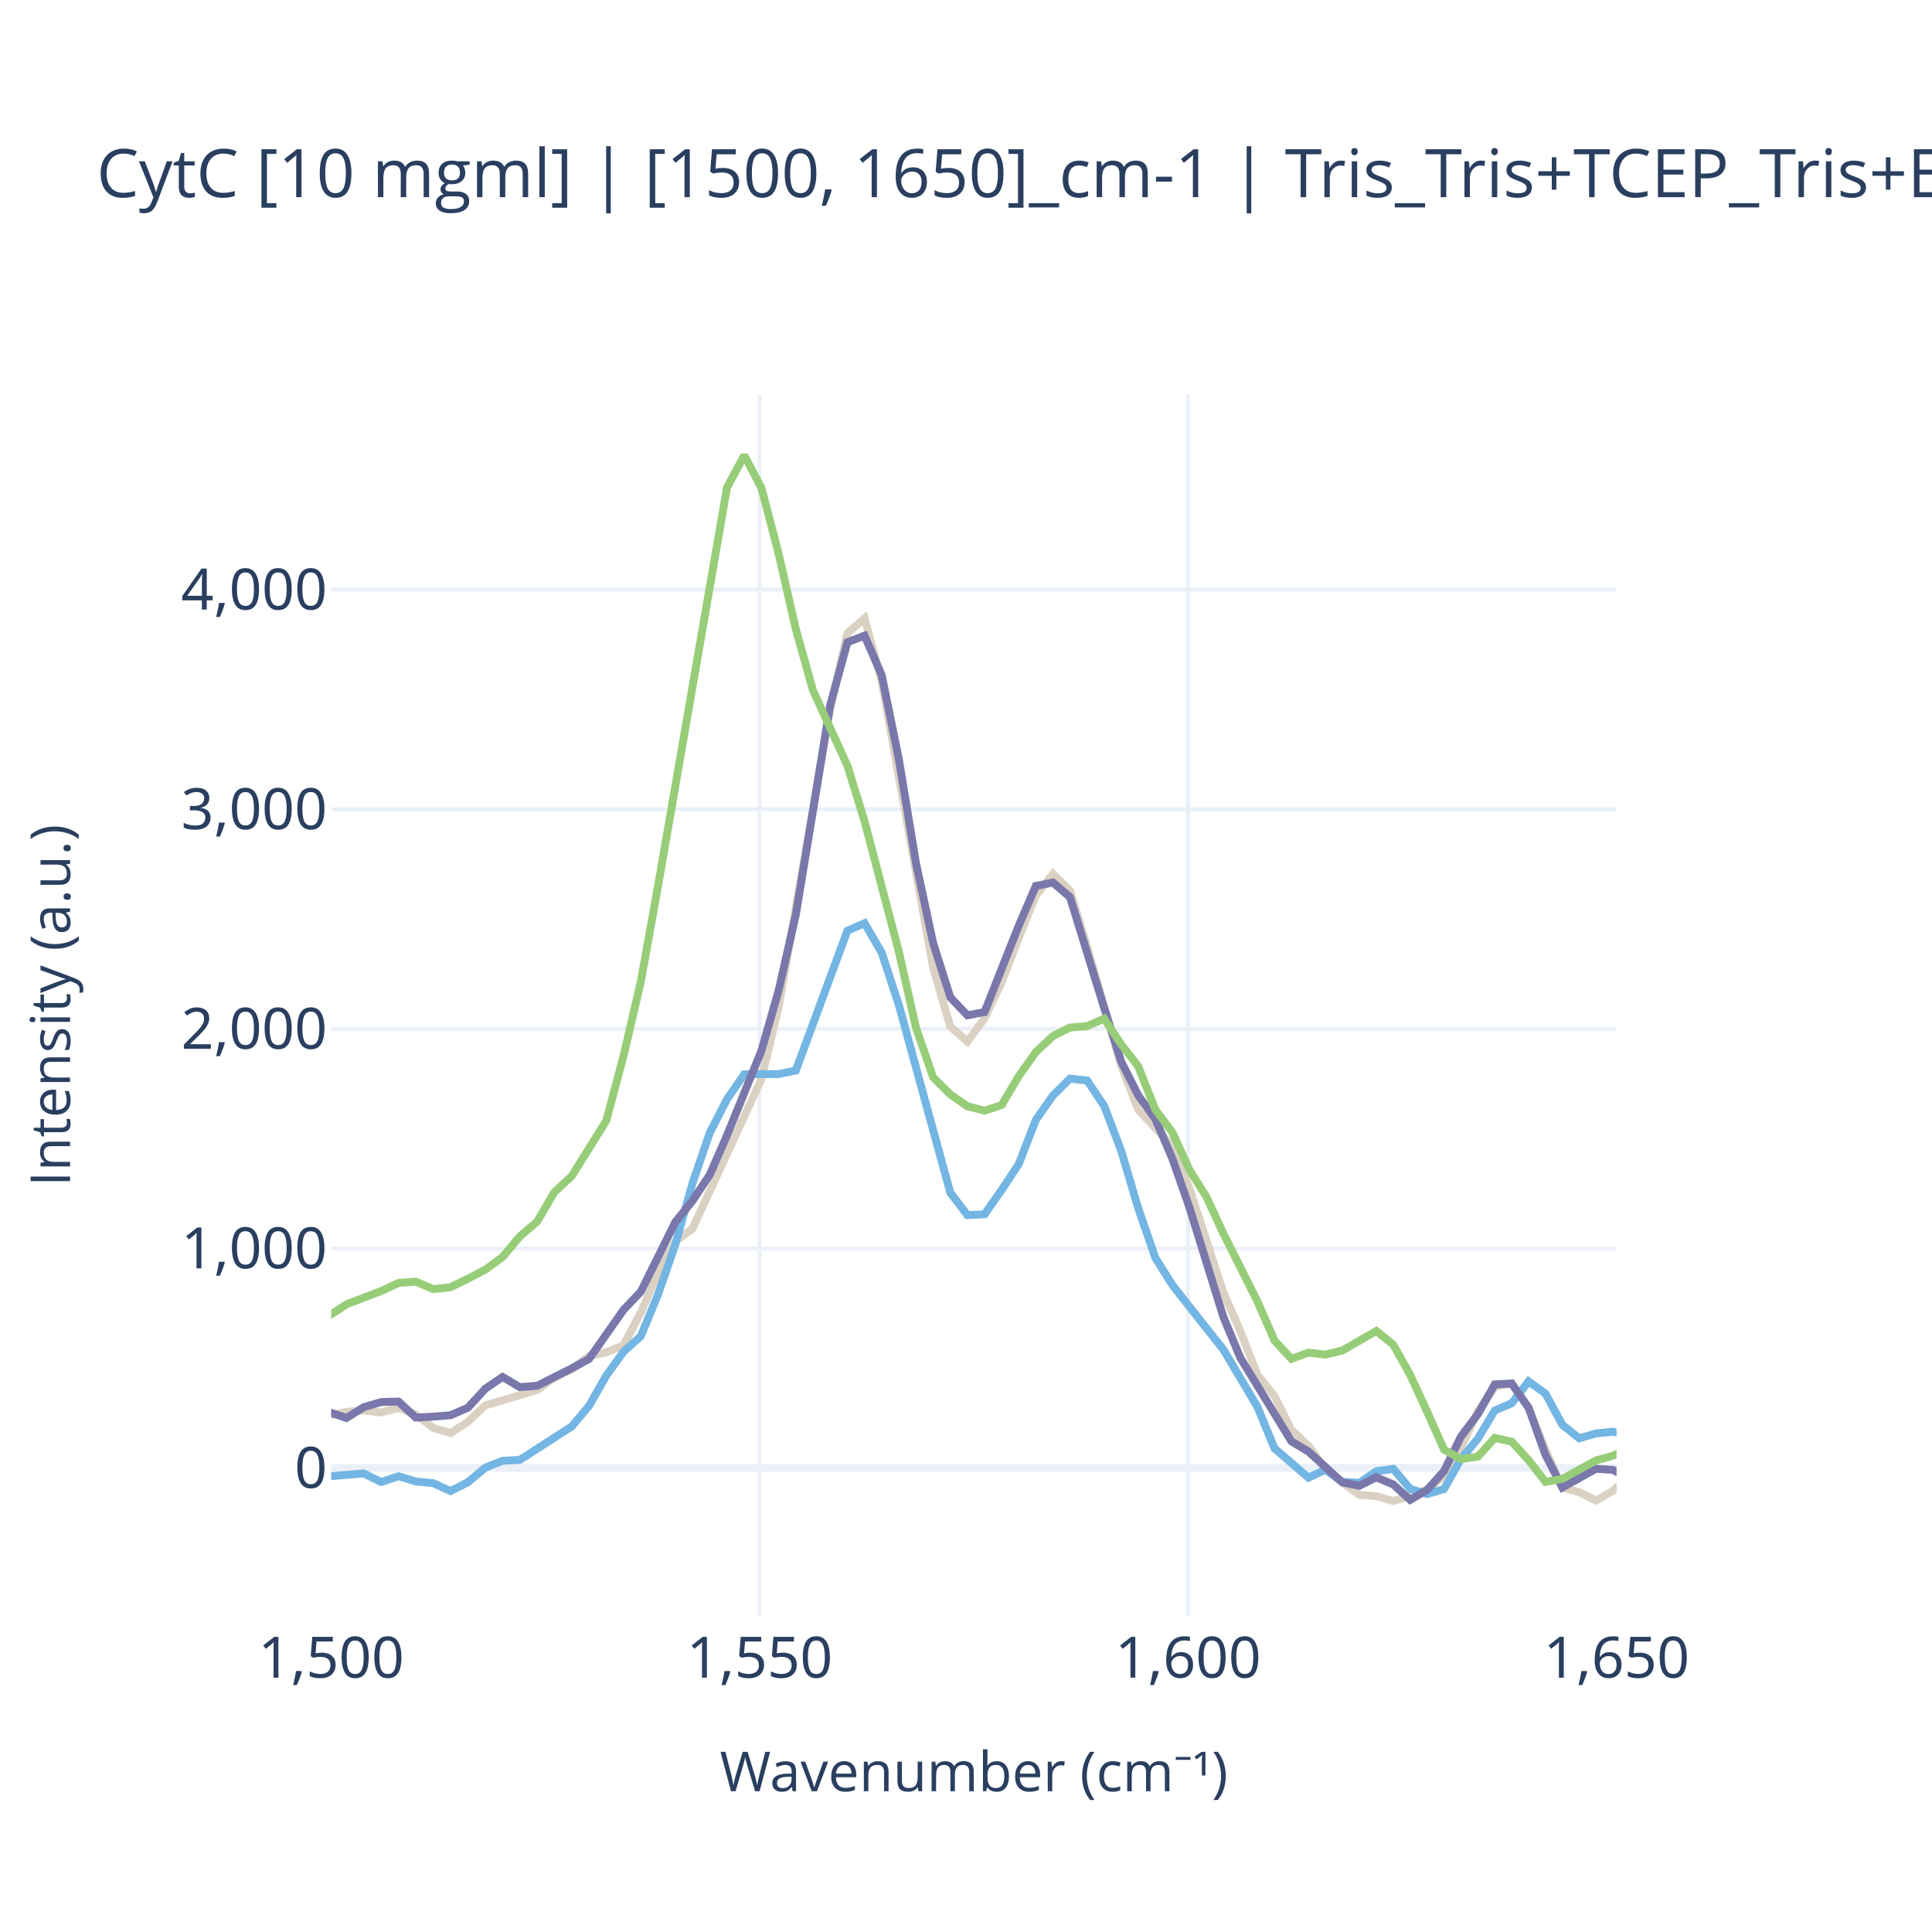
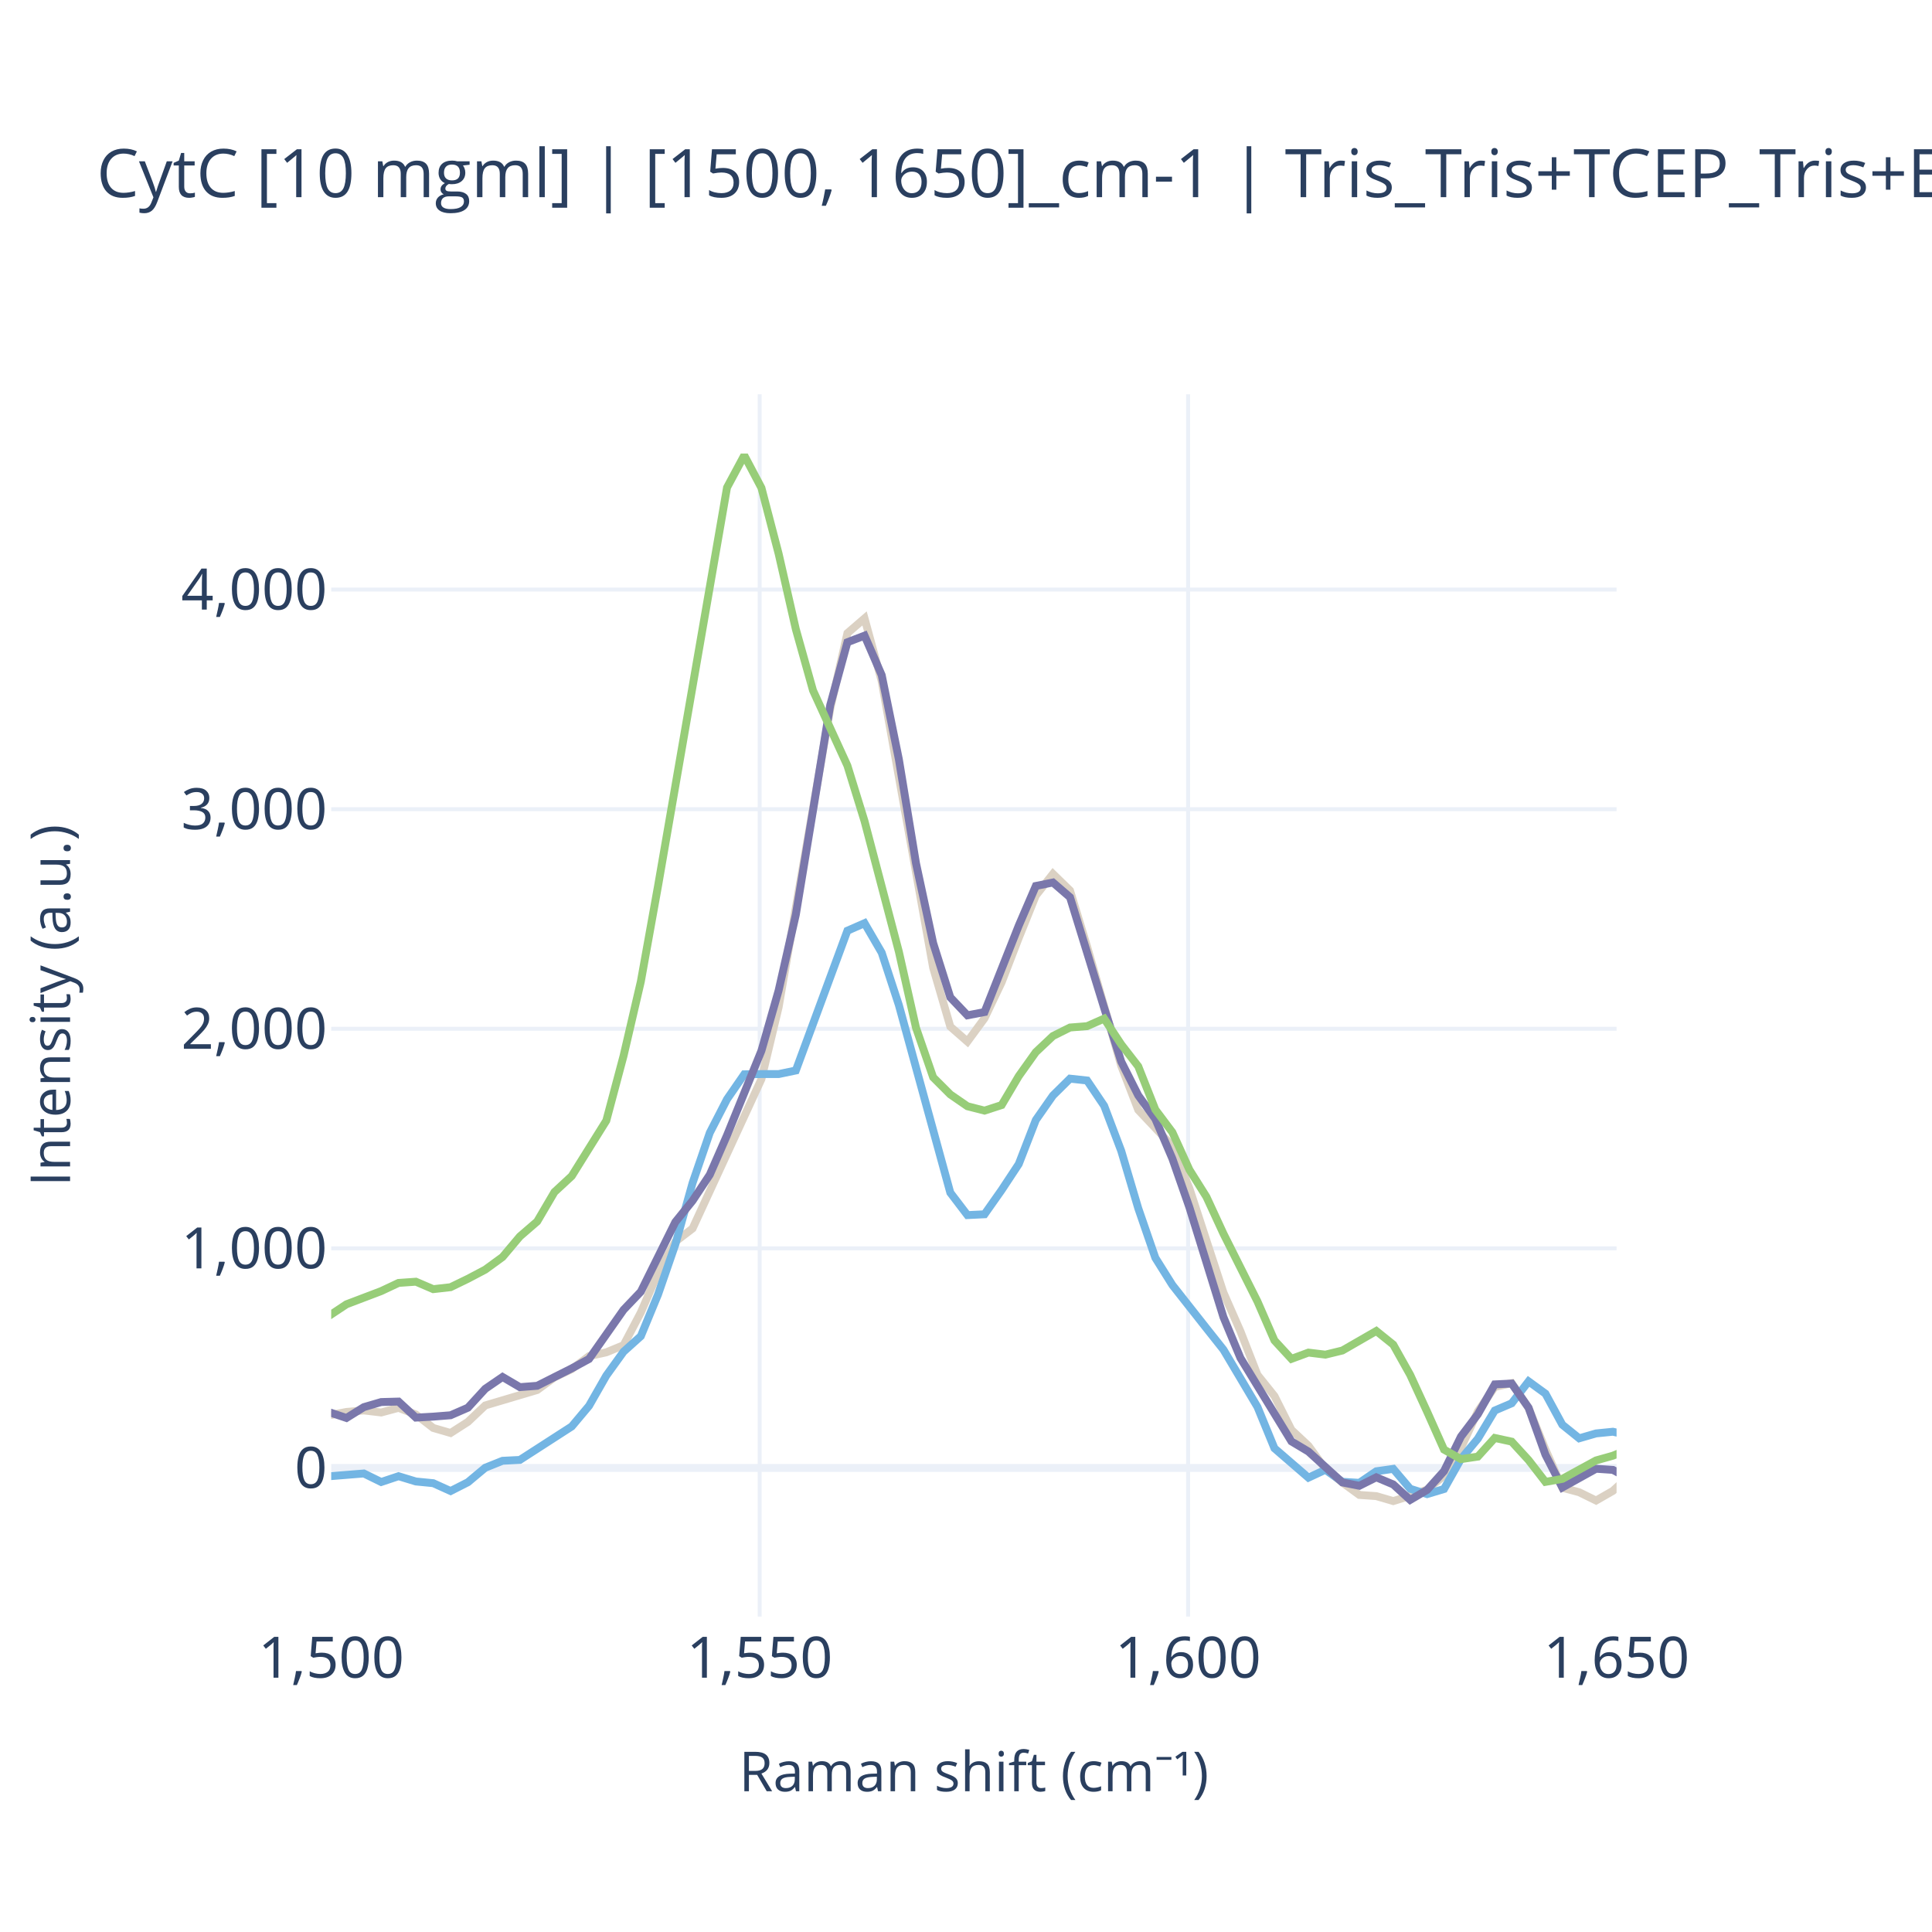
- <svg xmlns="http://www.w3.org/2000/svg" class="main-svg" width="490" height="490" style="" viewBox="0 0 490 490">
+ <svg xmlns="http://www.w3.org/2000/svg" class="main-svg" width="490" height="490" viewBox="0 0 490 490" style="">
  <rect x="0" y="0" width="490" height="490" style="fill: rgb(255, 255, 255); fill-opacity: 1;" />
-   <defs id="defs-d629a7">
+   <defs id="defs-5f2b02">
    <g class="clips">
-       <clipPath id="clipd629a7xyplot" class="plotclip">
+       <clipPath id="clip5f2b02xyplot" class="plotclip">
        <rect width="326" height="310" />
      </clipPath>
-       <clipPath class="axesclip" id="clipd629a7x">
+       <clipPath class="axesclip" id="clip5f2b02x">
        <rect x="84" y="0" width="326" height="490" />
      </clipPath>
-       <clipPath class="axesclip" id="clipd629a7y">
+       <clipPath class="axesclip" id="clip5f2b02y">
        <rect x="0" y="100" width="490" height="310" />
      </clipPath>
-       <clipPath class="axesclip" id="clipd629a7xy">
+       <clipPath class="axesclip" id="clip5f2b02xy">
        <rect x="84" y="100" width="326" height="310" />
      </clipPath>
    </g>
    <g class="gradients" />
    <g class="patterns" />
  </defs>
  <g class="bglayer" />
  <g class="layer-below">
    <g class="imagelayer" />
    <g class="shapelayer" />
  </g>
  <g class="cartesianlayer">
    <g class="subplot xy">
      <g class="layer-subplot">
        <g class="shapelayer" />
        <g class="imagelayer" />
      </g>
      <g class="minor-gridlayer">
        <g class="x" />
        <g class="y" />
      </g>
      <g class="gridlayer">
        <g class="x">
          <path class="xgrid crisp" transform="translate(192.67,0)" d="M0,100v310" style="stroke: rgb(235, 240, 248); stroke-opacity: 1; stroke-width: 1px;" />
          <path class="xgrid crisp" transform="translate(301.33,0)" d="M0,100v310" style="stroke: rgb(235, 240, 248); stroke-opacity: 1; stroke-width: 1px;" />
        </g>
        <g class="y">
          <path class="ygrid crisp" transform="translate(0,316.61)" d="M84,0h326" style="stroke: rgb(235, 240, 248); stroke-opacity: 1; stroke-width: 1px;" />
          <path class="ygrid crisp" transform="translate(0,260.92)" d="M84,0h326" style="stroke: rgb(235, 240, 248); stroke-opacity: 1; stroke-width: 1px;" />
          <path class="ygrid crisp" transform="translate(0,205.23)" d="M84,0h326" style="stroke: rgb(235, 240, 248); stroke-opacity: 1; stroke-width: 1px;" />
          <path class="ygrid crisp" transform="translate(0,149.53)" d="M84,0h326" style="stroke: rgb(235, 240, 248); stroke-opacity: 1; stroke-width: 1px;" />
        </g>
      </g>
      <g class="zerolinelayer">
        <path class="yzl zl crisp" transform="translate(0,372.3)" d="M84,0h326" style="stroke: rgb(235, 240, 248); stroke-opacity: 1; stroke-width: 2px;" />
      </g>
      <g class="layer-between">
        <g class="shapelayer" />
        <g class="imagelayer" />
      </g>
      <path class="xlines-below" />
      <path class="ylines-below" />
      <g class="overlines-below" />
      <g class="xaxislayer-below" />
      <g class="yaxislayer-below" />
      <g class="overaxes-below" />
      <g class="overplot">
-         <g class="xy" transform="translate(84,100)" clip-path="url(#clipd629a7xyplot)">
+         <g class="xy" transform="translate(84,100)" clip-path="url(#clip5f2b02xyplot)">
          <g class="scatterlayer mlayer">
-             <g class="trace scatter trace7030ca" style="stroke-miterlimit: 2; opacity: 1;">
+             <g class="trace scatter tracee87fe4" style="stroke-miterlimit: 2; opacity: 1;">
              <g class="fills" />
              <g class="errorbars" />
              <g class="lines">
                <path class="js-line" d="M-2498.85,286.42L-2430.56,229.83L-2425.31,233L-2420.07,240.01L-2325.97,268.62L-2320.76,275.01L-2263.5,266.18L-2258.3,260.92L-2154.69,277.99L-2149.52,270.2L-2036.28,259.21L-2031.15,257.63L-1650.83,217.75L-1645.82,211.47L-1560.89,279.14L-1555.91,272.18L-1496.26,262.26L-1491.3,257.66L-1392.44,250.83L-1387.51,253.83L-1245.4,237.5L-1240.52,228.57L-1206.44,234.91L-1201.58,238.53L-1162.74,241.45L-1157.89,235.16L-1138.52,222.75L-1128.85,235.4L-1124.01,241.99L-1080.57,237.37L-1075.75,234.68L-1032.47,252.32L-1027.67,250.48L-922.48,279.05L-917.71,275.22L-799.23,246.87L-794.52,255.66L-770.96,274.13L-766.25,270.2L-761.55,264.18L-719.28,255.26L-714.6,254.17L-649.16,254.71L-644.5,247.71L-588.7,239.22L-584.06,230.48L-547.02,235.17L-542.4,237.74L-505.48,252.93L-500.87,252.32L-427.4,268.72L-422.83,267.48L-381.72,263.55L-377.16,264.32L-354.39,268.27L-349.84,266.39L-336.21,270.23L-331.66,267.75L-318.05,270.37L-313.52,271.12L-299.92,265.91L-295.4,261L-277.31,253.5L-272.79,258.3L-254.73,275.69L-250.22,278.14L-241.21,283.78L-236.71,276.33L-227.7,273.63L-223.2,275.1L-209.72,267.42L-205.23,268.94L-196.25,268.35L-191.76,272.82L-160.41,270.27L-155.94,270.63L-142.53,268.34L-138.07,264.32L-120.22,236.95L-115.77,234.57L-97.96,235.98L-93.51,241.92L-80.18,250.7L-75.74,257.47L-66.87,269.25L-62.43,272.45L-58,273.47L-53.57,271.93L-49.14,272.37L-44.71,274.99L-40.29,277.52L-35.86,274.72L-31.44,271.63L-27.02,270.64L-18.19,269.17L-13.77,267.43L-0.54,258.96L3.87,258.1L8.28,257.72L12.68,258.24L17.08,257.06L21.48,258.75L25.88,262.16L30.28,263.44L34.67,260.62L39.07,256.45L52.24,252.54L56.62,249.33L61.01,247.24L65.39,243.94L69.77,242.98L74.15,241.17L78.53,232.87L82.9,222.79L87.28,214.92L91.65,211.57L109.12,173.67L113.48,155.44L126.56,79.79L130.92,60.59L135.27,56.84L139.62,72.79L152.67,145.45L157.02,160.37L161.36,164.17L165.7,158.26L170.04,149.13L174.38,137.88L178.71,127.13L183.05,121.64L187.38,125.86L191.71,140.07L200.37,170.33L204.69,181.51L213.34,190.68L217.66,201.4L226.29,227.83L230.61,237.66L234.92,248.69L239.23,254.07L243.54,262.65L247.85,266.68L252.15,272.57L256.46,276L260.76,279.15L265.06,279.45L269.36,280.71L273.65,279.37L277.95,277.79L282.24,274.28L286.53,267.24L290.82,257.96L295.11,251.76L299.4,250.8L303.68,257.09L307.96,267.66L312.24,277.32L316.52,278.47L320.8,280.57L325.07,278.12L333.62,270.29L337.89,268.84L342.16,268.59L346.42,266.93L350.69,269.26L354.95,265.36L359.21,263.42L363.47,264.11L367.73,266.12L371.98,265.9L380.49,263.4L384.74,262.67L393.23,255.67L397.48,253.27L410.2,250.9L414.44,250.57L422.91,248.78L427.14,249.57L444.05,246.65L448.27,248.1L469.36,241.66L473.57,241.91L486.2,235.21L490.4,235.5L498.81,239.75L503.01,236.02L532.35,232.63L536.54,234.33L544.91,239.28L549.08,239.69L557.44,237.55L561.61,240.21L574.13,245.4L578.29,246.27L594.95,252.53L599.1,253.24L644.73,273.29L648.86,278.01" style="vector-effect: none; fill: none; stroke: rgb(219, 209, 195); stroke-opacity: 1; stroke-width: 2px; opacity: 1;" />
              </g>
              <g class="points" />
              <g class="text" />
            </g>
-             <g class="trace scatter trace559944" style="stroke-miterlimit: 2; opacity: 1;">
+             <g class="trace scatter trace0ca6f1" style="stroke-miterlimit: 2; opacity: 1;">
              <g class="fills" />
              <g class="errorbars" />
              <g class="lines">
                <path class="js-line" d="M-2498.85,280.83L-2372.96,240.32L-2367.74,242.21L-2196.06,271.99L-2190.89,270.55L-2067.09,268.04L-2061.95,266.88L-1883.04,249.63L-1877.96,249.91L-1650.83,236.26L-1645.82,235.06L-1560.89,275.64L-1555.91,274.59L-1431.9,256.32L-1426.96,257.51L-1372.75,262.77L-1367.83,263.11L-1299.14,256.66L-1294.24,260.51L-1240.52,243.75L-1235.65,239.38L-1095.04,257.89L-1090.21,259.72L-1051.69,250.95L-1046.88,252.37L-974.97,266.38L-970.19,265.51L-893.93,273.13L-889.18,267.87L-832.3,259.48L-827.57,259.8L-799.23,256.77L-794.52,259.34L-770.96,276.88L-766.25,273.6L-761.55,272.67L-691.19,271.44L-686.51,276.74L-635.18,264.22L-630.52,261.94L-607.27,260.79L-602.63,254.2L-565.53,247.64L-560.9,249.61L-505.48,258.01L-500.87,258.96L-464.08,269.14L-459.49,266.99L-431.98,266.52L-427.4,262.95L-395.4,244.74L-390.84,245.37L-340.75,252.54L-336.21,259.91L-308.98,255.61L-304.45,250.83L-281.83,238.66L-277.31,241.04L-254.73,267.63L-250.22,265.8L-232.2,262.79L-227.7,263.82L-218.71,260.51L-214.21,262.89L-205.23,264.05L-200.74,263.01L-160.41,270.38L-155.94,269.78L-147,267.2L-142.53,262.87L-124.68,241.11L-120.22,237.29L-106.86,227L-102.41,232.75L-93.51,236.15L-89.07,239.52L-80.18,246.42L-75.74,253.45L-66.87,264.85L-62.43,266.33L-49.14,275.07L-44.71,274.3L-35.86,274.3L-31.44,274.73L-27.02,271.86L-22.6,273.26L-18.19,276.96L-13.77,276.06L-4.95,274.55L-0.54,274.42L8.28,273.71L12.68,275.87L17.08,274.4L21.48,275.74L25.88,276.17L30.28,278.16L34.67,275.93L39.07,272.25L43.46,270.49L47.85,270.27L61.01,261.78L65.39,256.56L69.77,248.89L74.15,242.82L78.53,238.88L82.9,228.3L87.28,215.61L91.65,200.03L96.02,187.29L100.39,178.79L104.76,172.47L109.12,172.41L113.48,172.41L117.84,171.5L130.92,136.05L135.27,134.14L139.62,141.62L143.97,154.9L157.02,202.49L161.36,208.18L165.7,207.97L170.04,201.81L174.38,195.23L178.71,184.06L183.05,177.85L187.38,173.57L191.71,174.04L196.04,180.46L200.37,191.9L204.69,206.46L209.02,219.01L213.34,225.91L221.98,236.87L226.29,242.3L234.92,256.83L239.23,267.32L247.85,274.77L252.15,272.77L256.46,275.82L260.76,276.08L265.06,273.15L269.36,272.54L273.65,277.59L277.95,278.94L282.24,277.65L286.53,270.03L290.82,264.88L295.11,257.74L299.4,255.91L303.68,250.35L307.96,253.46L312.24,261.34L316.52,264.79L320.8,263.55L325.07,263.12L329.35,264.09L337.89,260.76L342.16,260.89L350.69,262.68L354.95,261.98L363.47,261.54L367.73,264.35L384.74,259.52L388.99,260.41L397.48,262.6L401.72,260.85L405.96,261.65L410.2,258.59L427.14,266.46L431.37,265.01L444.05,267.53L448.27,264.58L456.71,266.91L460.93,269.13L465.15,271.34L469.36,267.76L494.61,264.15L498.81,265.99L507.21,264.1L511.4,262.58L523.98,265L528.17,261.38L540.72,259.93L544.91,258.8L557.44,261.88L561.61,259.76L615.72,262.89L619.87,263.31L648.86,267.74" style="vector-effect: none; fill: none; stroke: rgb(115, 181, 227); stroke-opacity: 1; stroke-width: 2px; opacity: 1;" />
              </g>
              <g class="points" />
              <g class="text" />
            </g>
-             <g class="trace scatter traceb6936c" style="stroke-miterlimit: 2; opacity: 1;">
+             <g class="trace scatter traced04664" style="stroke-miterlimit: 2; opacity: 1;">
              <g class="fills" />
              <g class="errorbars" />
              <g class="lines">
                <path class="js-line" d="M-2498.85,276.1L-2367.74,249.5L-2362.51,255.18L-1650.83,216.21L-1645.82,207.62L-1610.79,266.76L-1605.79,275.71L-1565.87,282.6L-1560.89,277.36L-1555.91,275.13L-1461.57,245.25L-1456.62,246.06L-1407.23,241.79L-1402.3,240.92L-1353.08,254L-1348.17,253.84L-1269.8,259.29L-1264.91,255.85L-1211.3,230.78L-1206.44,233.83L-1167.59,243.78L-1162.74,239L-1138.52,222.86L-1133.68,229.67L-1128.85,235.07L-1080.57,236.25L-1075.75,232.52L-1027.67,251.9L-1022.87,252.94L-932,284.14L-927.24,282.21L-884.43,266L-879.68,266.93L-813.39,243.09L-808.67,243.61L-742.75,261.2L-738.05,257.11L-686.51,262.89L-681.83,267.93L-649.16,257.92L-644.5,250.64L-625.87,252.92L-621.22,253.11L-607.27,256.31L-602.63,250.24L-597.98,248.45L-556.27,237.42L-551.64,239.19L-500.87,261.83L-496.27,259.62L-473.27,266.2L-468.67,269.7L-427.4,268.77L-422.83,267.97L-399.97,257.09L-395.4,257.2L-377.16,262.02L-372.6,262.28L-354.39,264.38L-349.84,260.73L-336.21,261.34L-331.66,263.09L-304.45,266.24L-299.92,258.41L-277.31,242.61L-272.79,248.76L-250.22,273.64L-245.72,275.83L-227.7,273.32L-223.2,266.39L-214.21,265.18L-209.72,268.12L-191.76,266.94L-187.28,269.04L-178.31,269.37L-173.83,270.62L-160.41,271.8L-155.94,268.44L-147,266.73L-142.53,268.52L-129.14,249.52L-124.68,241.29L-115.77,234.32L-111.31,235.35L-106.86,233.94L-102.41,236.97L-97.96,238.67L-93.51,244.74L-80.18,253.39L-75.74,258.38L-62.43,278.81L-58,279.95L-49.14,276L-44.71,271.53L-40.29,272.71L-35.86,271.64L-31.44,271.23L-27.02,268.06L-22.6,269.09L-18.19,267.83L-13.77,266.08L-9.36,262.91L-4.95,262.18L-0.54,258.15L3.87,259.63L8.28,256.88L12.68,255.59L17.08,255.47L21.48,259.54L25.88,259.29L30.28,258.94L34.67,257.03L39.07,252.23L43.46,249.23L47.85,251.81L52.24,251.47L61.01,247.05L65.39,244.67L74.15,232.2L78.53,227.6L87.28,209.94L91.65,204.53L96.02,197.93L100.39,187.93L109.12,166.48L113.48,151.19L117.84,131.99L122.2,105.54L126.56,78.85L130.92,62.89L135.27,61.21L139.62,71.23L143.97,92.56L148.32,118.94L152.67,139.18L157.02,152.95L161.36,157.51L165.7,156.68L174.38,134.75L178.71,124.7L183.05,123.82L187.38,127.56L196.04,155.63L200.37,169.26L204.69,177.82L209.02,183.79L213.34,193.86L217.66,206.22L226.29,234.05L230.61,244.42L243.54,265.57L247.85,268.15L256.46,275.98L260.76,276.83L265.06,274.68L269.36,276.49L273.65,280.41L277.95,277.88L282.24,273.1L286.53,264.35L290.82,258.68L295.11,251.11L299.4,250.9L303.68,257.03L307.96,268.95L312.24,277.26L320.8,272.51L325.07,272.8L329.35,275.11L333.62,269.02L337.89,264.42L342.16,264.04L346.42,266.99L350.69,267.48L371.98,264.9L376.24,261.13L393.23,250.52L397.48,251L405.96,247.85L410.2,247.76L414.44,253.24L418.67,252.38L456.71,241.36L460.93,242.31L473.57,237.63L477.78,238.8L498.81,233.5L503.01,232.76L511.4,233.15L515.6,236.21L532.35,237.28L536.54,236.76L648.86,275.44" style="vector-effect: none; fill: none; stroke: rgb(122, 119, 171); stroke-opacity: 1; stroke-width: 2px; opacity: 1;" />
              </g>
              <g class="points" />
              <g class="text" />
            </g>
-             <g class="trace scatter tracec0f501" style="stroke-miterlimit: 2; opacity: 1;">
+             <g class="trace scatter trace8e9e5d" style="stroke-miterlimit: 2; opacity: 1;">
              <g class="fills" />
              <g class="errorbars" />
              <g class="lines">
                <path class="js-line" d="M-2498.85,272.61L-2399.12,236.92L-2393.89,238.9L-2190.89,272.58L-2185.71,270.73L-1928.87,256.23L-1923.77,253.1L-1620.79,227.23L-1615.79,247.49L-1595.8,277.34L-1575.84,269.11L-1570.86,266.29L-1338.35,249.63L-1333.44,252.29L-1250.27,243.19L-1245.4,237.75L-1196.72,230.52L-1191.86,235.2L-1157.89,212.49L-1153.05,208.82L-1090.21,235.08L-1085.39,230.52L-1051.69,229.72L-1046.88,230.24L-932,274.31L-927.24,271.03L-841.76,237.19L-837.03,234.34L-780.38,241.42L-775.67,248.6L-752.14,245.44L-747.44,241.58L-677.16,251.71L-672.49,254.42L-653.82,249.82L-649.16,246L-621.22,243.13L-616.57,245.26L-602.63,223.69L-597.98,216.24L-579.43,196.48L-574.79,202.03L-570.16,206.59L-533.16,240.25L-528.54,244.12L-477.87,249.65L-473.27,252.47L-436.56,262.06L-431.98,258.2L-395.4,248.75L-390.84,252.74L-358.94,256.89L-354.39,254.06L-313.52,257.89L-308.98,255.36L-295.4,241.01L-290.87,242.92L-263.76,259.81L-259.24,262.38L-236.71,270.09L-232.2,273.96L-218.71,271.42L-214.21,271.66L-205.23,272.69L-200.74,269.87L-182.8,271.11L-178.31,270.52L-142.53,250.74L-138.07,247.06L-124.68,226.53L-120.22,218.4L-111.31,210.8L-106.86,213.06L-97.96,216.9L-93.51,220.51L-84.63,223.8L-80.18,229.62L-71.31,241.46L-66.87,247.54L-62.43,256.58L-58,259.65L-49.14,251.43L-44.71,251.64L-40.29,251.42L-35.86,249.43L-27.02,241.04L-22.6,238.19L-9.36,233.99L-4.95,234.34L-0.54,233.73L3.87,230.8L12.68,227.45L17.08,225.38L21.48,225.07L25.88,226.96L30.28,226.46L34.67,224.33L39.07,222.01L43.46,218.81L47.85,213.59L52.24,209.8L56.62,202.34L61.01,198.27L69.77,184.23L74.15,167.78L78.53,148.95L82.9,124.66L100.39,23.64L104.76,15.5L109.12,23.74L113.48,40.45L117.84,59.57L122.2,75.12L130.92,94.18L135.27,108.27L143.97,141.36L148.32,160.66L152.67,173.23L157.02,177.58L161.36,180.57L165.7,181.68L170.04,180.27L174.38,172.93L178.71,166.85L183.05,162.76L187.38,160.6L191.71,160.26L196.04,158.34L200.37,164.89L204.69,170.46L209.02,181.42L213.34,187.18L217.66,196.67L221.98,203.55L226.29,212.88L234.92,230.08L239.23,239.97L243.54,244.64L247.85,243.05L252.15,243.57L256.46,242.52L265.06,237.57L269.36,241.03L273.65,248.69L277.95,258.04L282.24,267.65L286.53,270.07L290.82,269.43L295.11,264.7L299.4,265.63L303.68,270.31L307.96,275.84L312.24,275.08L320.8,270.4L325.07,269.2L329.35,267.42L333.62,263.53L342.16,254.04L346.42,252.13L363.47,249.54L367.73,247.55L388.99,235.26L393.23,234.51L405.96,226.94L410.2,229.64L418.67,230.18L422.91,224.93L431.37,225.43L435.6,226.94L448.27,223.64L452.49,218.55L460.93,214.85L465.15,215.73L473.57,213.47L477.78,210.02L503.01,212L507.21,208.2L528.17,212.12L532.35,213.18L540.72,213.72L544.91,216.97L586.62,230.67L590.78,234.26L648.86,272.65" style="vector-effect: none; fill: none; stroke: rgb(151, 205, 120); stroke-opacity: 1; stroke-width: 2px; opacity: 1;" />
              </g>
              <g class="points" />
              <g class="text" />
            </g>
          </g>
        </g>
      </g>
      <g class="zerolinelayer-above" />
      <path class="xlines-above crisp" d="M0,0" style="fill: none;" />
      <path class="ylines-above crisp" d="M0,0" style="fill: none;" />
      <g class="overlines-above" />
      <g class="xaxislayer-above">
        <g class="xtick">
          <text text-anchor="middle" x="0" y="425.5" transform="translate(84,0)" style="font-family: AtkinsonHyperlegibleMono, 'Atkinson Hyperlegible Mono'; font-size: 14.5px; fill: rgb(42, 63, 95); fill-opacity: 1; white-space: pre;">1,500</text>
        </g>
        <g class="xtick">
          <text text-anchor="middle" x="0" y="425.5" style="font-family: AtkinsonHyperlegibleMono, 'Atkinson Hyperlegible Mono'; font-size: 14.5px; fill: rgb(42, 63, 95); fill-opacity: 1; white-space: pre;" transform="translate(192.67,0)">1,550</text>
        </g>
        <g class="xtick">
          <text text-anchor="middle" x="0" y="425.5" style="font-family: AtkinsonHyperlegibleMono, 'Atkinson Hyperlegible Mono'; font-size: 14.5px; fill: rgb(42, 63, 95); fill-opacity: 1; white-space: pre;" transform="translate(301.33,0)">1,600</text>
        </g>
        <g class="xtick">
          <text text-anchor="middle" x="0" y="425.5" style="font-family: AtkinsonHyperlegibleMono, 'Atkinson Hyperlegible Mono'; font-size: 14.5px; fill: rgb(42, 63, 95); fill-opacity: 1; white-space: pre;" transform="translate(410,0)">1,650</text>
        </g>
      </g>
      <g class="yaxislayer-above">
        <g class="ytick">
          <text text-anchor="end" x="83" y="5.075" transform="translate(0,372.3)" style="font-family: AtkinsonHyperlegibleMono, 'Atkinson Hyperlegible Mono'; font-size: 14.5px; fill: rgb(42, 63, 95); fill-opacity: 1; white-space: pre;">0</text>
        </g>
        <g class="ytick">
          <text text-anchor="end" x="83" y="5.075" style="font-family: AtkinsonHyperlegibleMono, 'Atkinson Hyperlegible Mono'; font-size: 14.5px; fill: rgb(42, 63, 95); fill-opacity: 1; white-space: pre;" transform="translate(0,316.61)">1,000</text>
        </g>
        <g class="ytick">
          <text text-anchor="end" x="83" y="5.075" style="font-family: AtkinsonHyperlegibleMono, 'Atkinson Hyperlegible Mono'; font-size: 14.5px; fill: rgb(42, 63, 95); fill-opacity: 1; white-space: pre;" transform="translate(0,260.92)">2,000</text>
        </g>
        <g class="ytick">
          <text text-anchor="end" x="83" y="5.075" style="font-family: AtkinsonHyperlegibleMono, 'Atkinson Hyperlegible Mono'; font-size: 14.5px; fill: rgb(42, 63, 95); fill-opacity: 1; white-space: pre;" transform="translate(0,205.23)">3,000</text>
        </g>
        <g class="ytick">
          <text text-anchor="end" x="83" y="5.075" style="font-family: AtkinsonHyperlegibleMono, 'Atkinson Hyperlegible Mono'; font-size: 14.5px; fill: rgb(42, 63, 95); fill-opacity: 1; white-space: pre;" transform="translate(0,149.53)">4,000</text>
        </g>
      </g>
      <g class="overaxes-above" />
    </g>
  </g>
  <g class="polarlayer" />
  <g class="smithlayer" />
  <g class="ternarylayer" />
  <g class="geolayer" />
  <g class="funnelarealayer" />
  <g class="pielayer" />
  <g class="iciclelayer" />
  <g class="treemaplayer" />
  <g class="sunburstlayer" />
  <g class="glimages" />
-   <defs id="topdefs-d629a7">
+   <defs id="topdefs-5f2b02">
    <g class="clips" />
  </defs>
  <g class="layer-above">
    <g class="imagelayer" />
    <g class="shapelayer" />
  </g>
  <g class="infolayer">
    <g class="g-gtitle">
      <text class="gtitle" x="24.5" y="50" text-anchor="start" dy="0em" style="opacity: 1; font-family: 'Open Sans', verdana, arial, sans-serif; font-size: 17px; fill: rgb(42, 63, 95); fill-opacity: 1; white-space: pre;">CytC [10 mgml] | [1500, 1650]_cm-1 | Tris_Tris+TCEP_Tris+EDTA_Tris+TCEP+EDTA</text>
    </g>
    <g class="g-xtitle">
-       <text class="xtitle" x="247" y="454.3" text-anchor="middle" style="opacity: 1; font-family: 'Open Sans', verdana, arial, sans-serif; font-size: 14px; fill: rgb(42, 63, 95); fill-opacity: 1; white-space: pre;">Wavenumber (cm⁻¹)</text>
+       <text class="xtitle" x="247" y="454.3" text-anchor="middle" style="opacity: 1; font-family: 'Open Sans', verdana, arial, sans-serif; font-size: 14px; fill: rgb(42, 63, 95); fill-opacity: 1; white-space: pre;">Raman shift (cm⁻¹)</text>
    </g>
    <g class="g-ytitle">
      <text class="ytitle" transform="rotate(-90,17.77187,255)" x="17.772" y="255" text-anchor="middle" style="opacity: 1; font-family: 'Open Sans', verdana, arial, sans-serif; font-size: 14px; fill: rgb(42, 63, 95); fill-opacity: 1; white-space: pre;">Intensity (a.u.)</text>
    </g>
  </g>
</svg>
